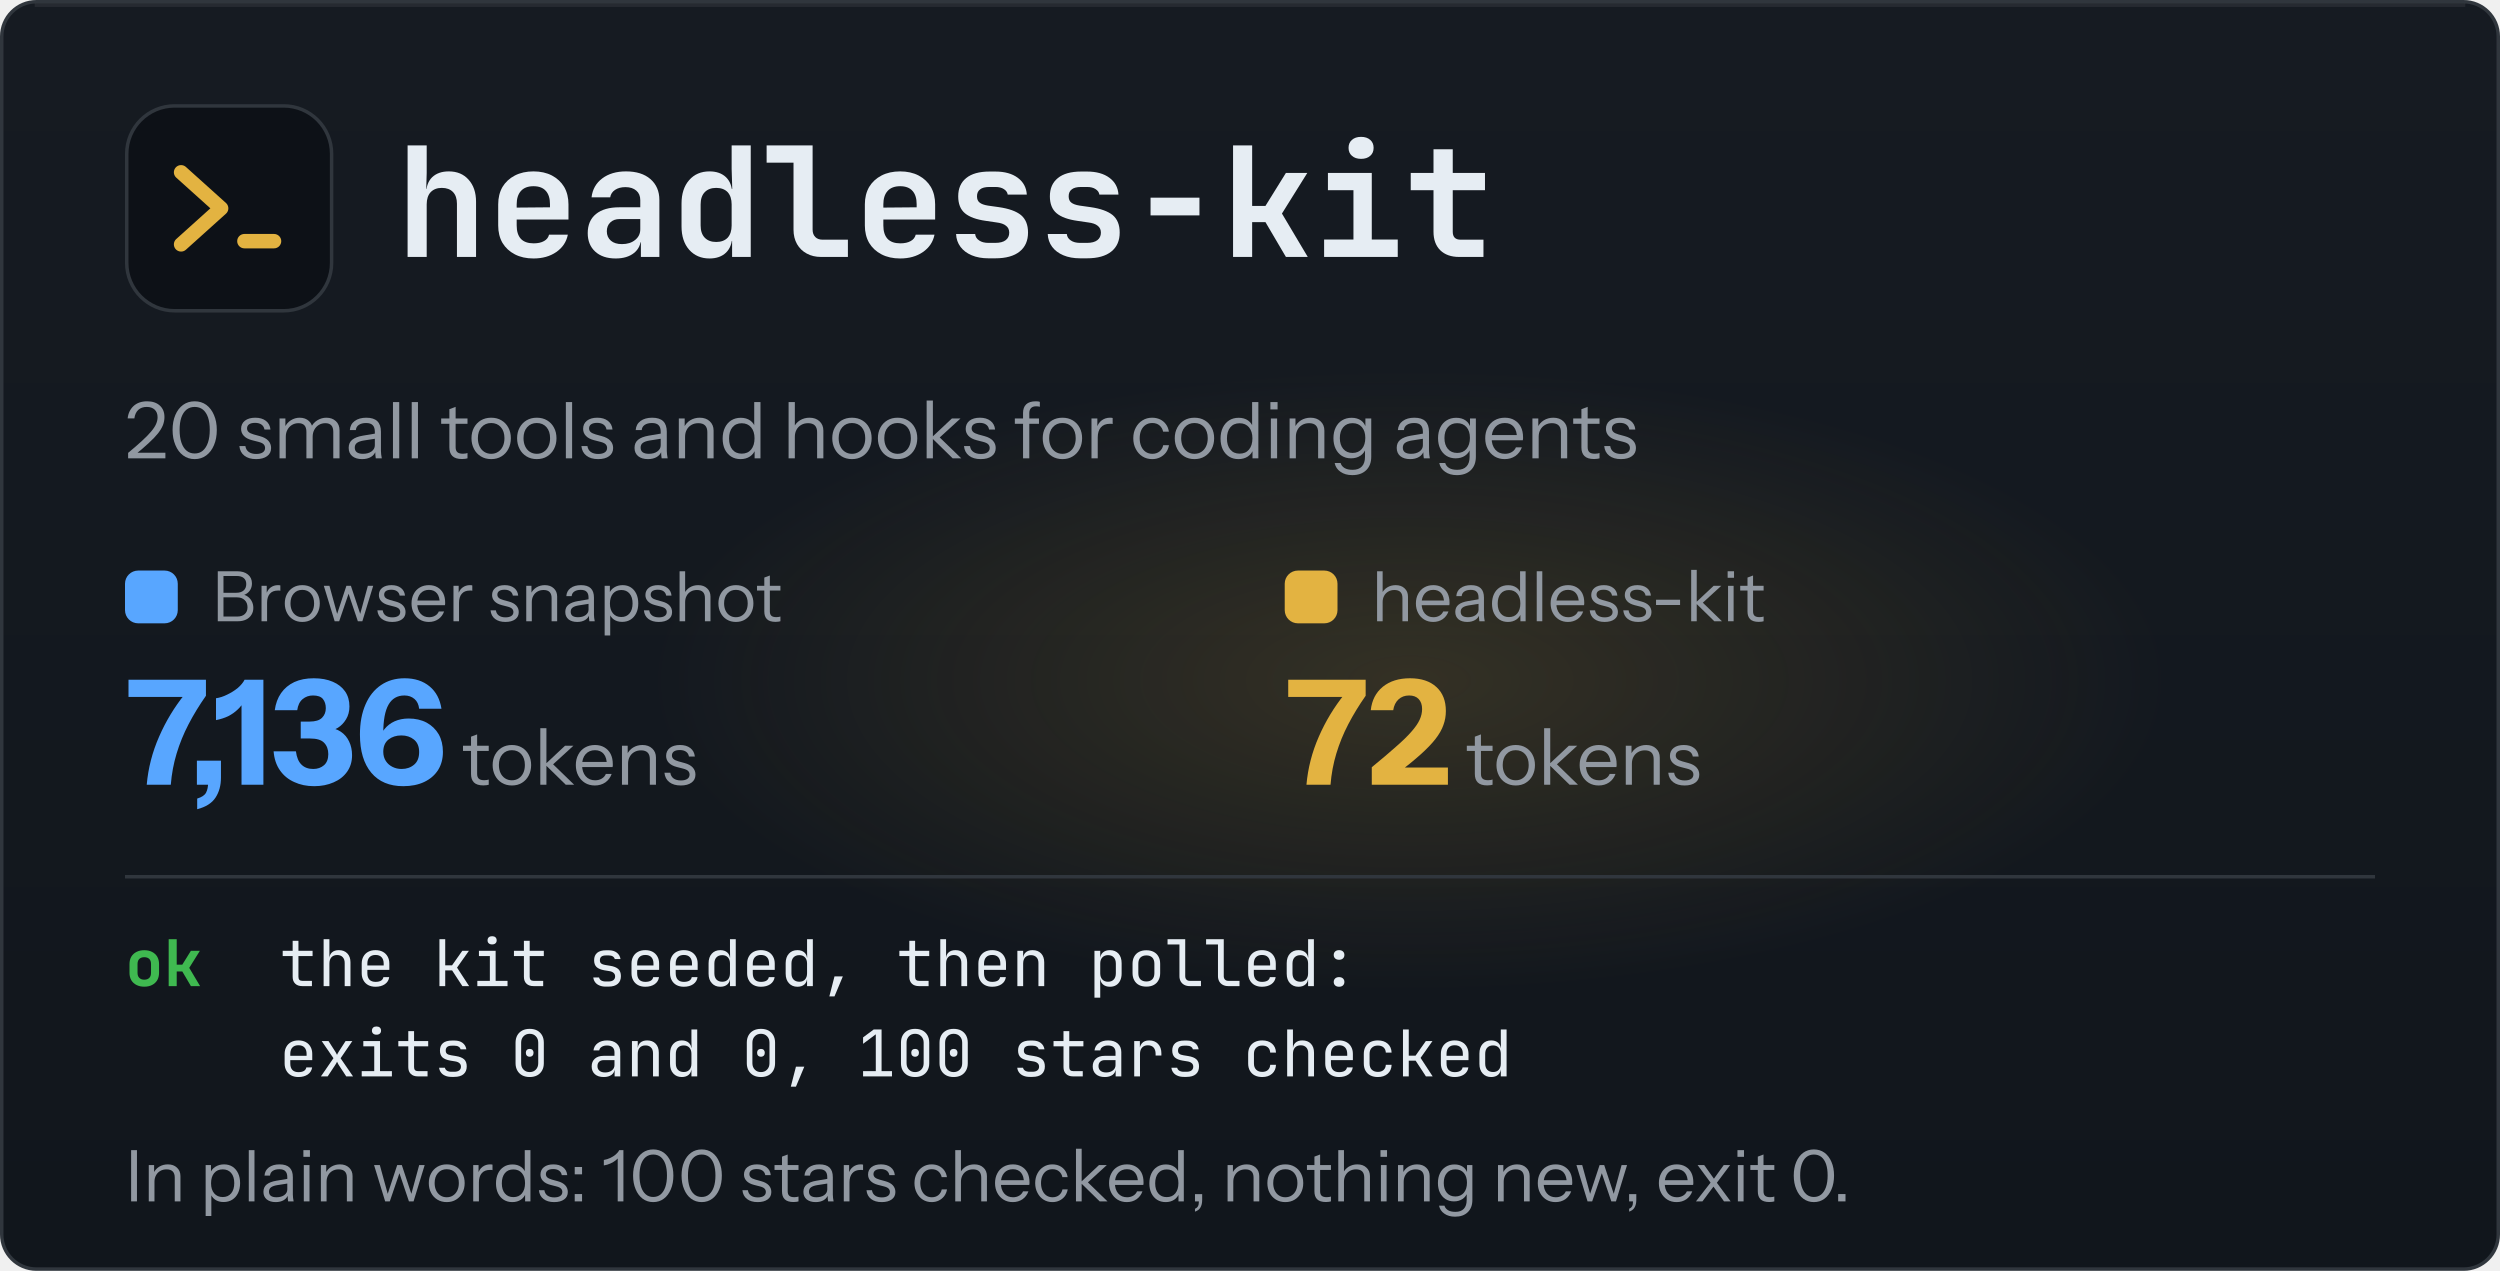
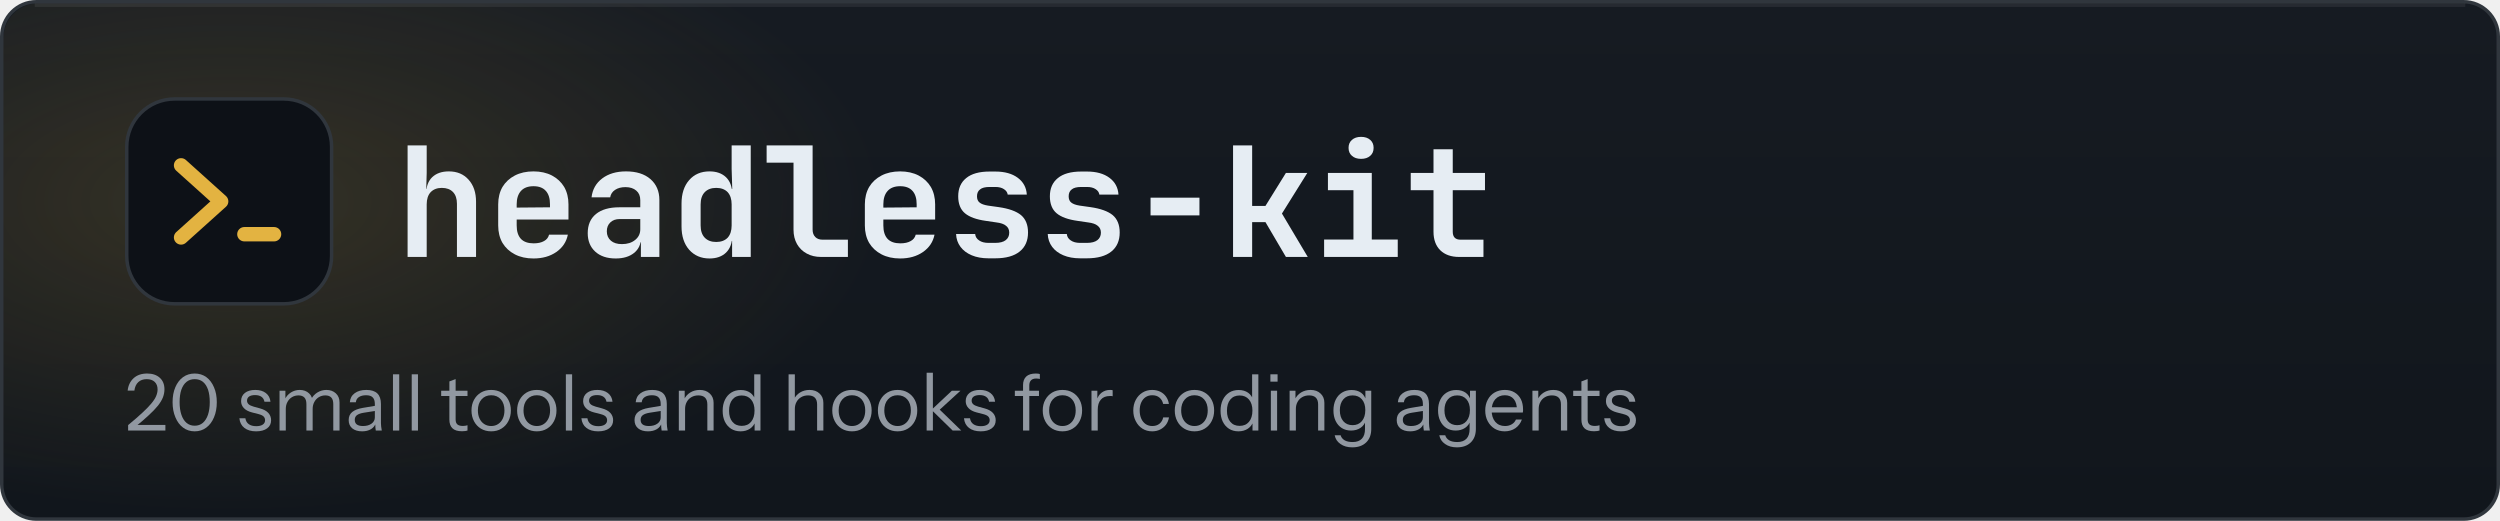
- <svg xmlns="http://www.w3.org/2000/svg" width="720" height="366" viewBox="0 0 720 366" role="img" aria-labelledby="t d">
+ <svg xmlns="http://www.w3.org/2000/svg" width="720" height="150" viewBox="0 0 720 150" role="img" aria-labelledby="t d">
  <style>
.pu{animation:pu 2.6s ease-in-out infinite alternate}@keyframes pu{from{opacity:.4}}.bl{animation:bl 1.3s steps(1) infinite}@keyframes bl{50%{opacity:0}}@media (prefers-reduced-motion: reduce){*{animation:none!important}}
</style>
  <defs>
    <path id="mb0" d="M77 0V730H202V550L199 445H233L199 416Q199 484 238 522Q278 560 347 560Q428 560 476 506Q525 452 525 361V0H400V348Q400 398 374 425Q348 452 301 452Q255 452 228 424Q202 396 202 344V0Z" />
    <path id="mb1" d="M301 -10Q231 -10 179 17Q127 44 98 92Q70 141 70 206V344Q70 409 98 458Q127 506 179 533Q231 560 301 560Q370 560 422 533Q473 506 502 458Q530 409 530 344V245H191V206Q191 148 219 118Q247 89 302 89Q344 89 370 104Q396 118 403 146H526Q512 75 450 32Q389 -10 301 -10ZM409 315V345Q409 402 382 432Q355 463 301 463Q247 463 219 432Q191 401 191 344V323L418 325Z" />
    <path id="mb2" d="M239 -10Q154 -10 105 35Q56 80 56 156Q56 237 110 281Q164 325 263 325H400V372Q400 412 374 434Q348 457 303 457Q262 457 235 439Q208 421 203 390H81Q90 468 151 514Q212 560 307 560Q408 560 466 510Q525 459 525 373V0H404V96H384L404 123Q404 62 359 26Q314 -10 239 -10ZM280 84Q333 84 366 111Q400 138 400 181V248H265Q227 248 204 226Q181 204 181 168Q181 129 208 106Q234 84 280 84Z" />
    <path id="mb3" d="M253 -10Q171 -10 120 47Q70 104 70 200V349Q70 446 120 503Q170 560 253 560Q321 560 361 522Q401 483 401 416L373 445H402L398 576V730H523V0H401V105H373L401 134Q401 67 361 28Q321 -10 253 -10ZM297 98Q345 98 372 126Q398 155 398 206V344Q398 395 372 424Q345 452 297 452Q249 452 222 424Q195 396 195 344V206Q195 154 222 126Q249 98 297 98Z" />
    <path id="mb4" d="M384 0Q330 0 290 22Q249 44 226 84Q203 125 203 178V617H27V730H328V178Q328 148 346 130Q363 113 393 113H559V0Z" />
    <path id="mb5" d="M279 -9Q216 -9 169 11Q122 31 96 66Q69 102 67 150H192Q194 124 218 108Q241 92 279 92H323Q369 92 392 110Q415 128 415 159Q415 188 394 204Q374 221 331 226L263 236Q169 249 125 286Q81 323 81 397Q81 474 133 516Q185 559 286 559H324Q416 559 471 518Q526 477 530 408H405Q402 430 380 444Q359 458 324 458H286Q243 458 224 442Q204 427 204 397Q204 369 221 356Q238 342 276 336L347 326Q445 312 492 274Q538 235 538 160Q538 80 484 36Q429 -9 323 -9Z" />
    <path id="mb6" d="M140 272V388H460V272Z" />
    <path id="mb7" d="M80 0V730H205V334H292L426 550H566L400 284L569 0H426L292 228H205V0Z" />
    <path id="mb8" d="M76 0V114H268V437H101V550H388V114H558V0ZM318 642Q280 642 258 662Q236 681 236 714Q236 747 258 766Q280 786 318 786Q356 786 378 766Q400 747 400 714Q400 681 378 662Q356 642 318 642Z" />
    <path id="mb9" d="M360 0Q281 0 236 44Q192 88 192 165V437H43V550H192V705H318V550H529V437H318V165Q318 113 369 113H519V0Z" />
    <path id="ss10" d="M40 0V70Q148 159 220 226Q293 293 336 345Q380 397 398 440Q417 484 417 526Q417 588 380 623Q343 658 278 658Q211 658 170 620Q129 582 120 511H34Q44 609 110 670Q175 730 284 730Q385 730 445 676Q505 622 505 528Q505 477 486 426Q466 375 422 319Q377 263 304 196Q232 128 125 43L106 72H517V0Z" />
    <path id="ss11" d="M333 -10Q248 -10 184 38Q121 85 86 170Q50 254 50 363Q50 472 85 554Q120 637 184 684Q248 730 333 730Q418 730 482 684Q545 637 580 554Q616 472 616 363Q616 253 580 169Q545 85 482 38Q418 -10 333 -10ZM333 62Q394 62 437 98Q480 135 503 202Q526 270 526 364Q526 457 504 523Q481 589 438 624Q395 658 333 658Q271 658 228 623Q185 588 162 522Q140 457 140 364Q140 270 163 202Q186 134 229 98Q272 62 333 62Z" />
    <path id="ss12" d="M253 -10Q159 -10 103 34Q47 77 39 157H116Q123 108 159 82Q195 56 255 56Q308 56 338 76Q368 96 368 133Q368 159 351 178Q334 198 283 211L201 232Q131 250 96 288Q61 325 61 377Q61 443 110 482Q159 520 243 520Q326 520 378 480Q430 440 437 369H360Q353 410 322 432Q291 454 240 454Q191 454 164 436Q137 417 137 383Q137 357 156 338Q176 319 222 306L302 284Q373 265 409 226Q445 187 445 132Q445 65 394 28Q343 -10 253 -10Z" />
    <path id="ss13" d="M80 0V510H155V390H160V0ZM424 0V338Q424 396 398 423Q372 450 323 450Q277 450 240 428Q203 406 182 367Q160 328 160 276L147 397Q173 454 225 487Q277 520 338 520Q412 520 458 476Q504 433 504 359V0ZM768 0V338Q768 396 742 423Q716 450 667 450Q621 450 584 428Q547 406 526 367Q504 328 504 276L484 397Q510 454 564 487Q618 520 680 520Q754 520 801 476Q848 433 848 359V0Z" />
    <path id="ss14" d="M393 0Q389 17 388 39Q386 61 386 95H381V339Q381 397 354 424Q328 452 269 452Q211 452 176 428Q142 405 138 362H61Q66 436 123 478Q180 520 272 520Q367 520 413 475Q459 430 459 340V95Q459 73 462 50Q465 26 470 0ZM218 -10Q139 -10 92 28Q46 67 46 134Q46 201 92 238Q138 275 226 290L404 320V254L238 228Q182 219 153 198Q124 177 124 137Q124 98 150 78Q177 58 229 58Q296 58 338 88Q381 119 381 168L394 97Q378 46 332 18Q285 -10 218 -10Z" />
    <path id="ss15" d="M80 0V720H160V0Z" />
    <path id="ss16" d="M284 -9Q199 -9 160 30Q122 68 122 141V629L202 659V142Q202 99 224 79Q246 59 296 59Q316 59 330 62Q345 64 354 68V0Q344 -4 326 -6Q307 -9 284 -9ZM17 442V510H354V442Z" />
    <path id="ss17" d="M292 -10Q217 -10 160 25Q103 60 72 120Q40 181 40 257Q40 334 72 393Q104 452 160 486Q217 520 292 520Q368 520 424 486Q481 452 512 393Q544 334 544 257Q544 181 512 120Q481 60 424 25Q368 -10 292 -10ZM292 58Q344 58 382 84Q420 109 441 154Q462 199 462 258Q462 346 416 399Q369 452 292 452Q216 452 169 399Q122 346 122 258Q122 199 143 154Q164 109 202 84Q241 58 292 58Z" />
    <path id="ss18" d="M80 0V510H155V390H160V0ZM445 0V334Q445 392 416 421Q387 450 330 450Q280 450 242 428Q203 406 182 367Q160 328 160 276L147 397Q173 454 226 487Q280 520 348 520Q428 520 476 474Q525 429 525 355V0Z" />
    <path id="ss19" d="M451 0V119L461 116Q442 58 392 24Q341 -10 271 -10Q202 -10 150 23Q99 56 70 115Q42 174 42 253Q42 333 71 393Q100 453 152 486Q204 519 274 519Q346 519 395 484Q444 449 462 385L446 383V720H526V0ZM286 60Q363 60 406 112Q450 165 450 256Q450 345 406 397Q362 449 286 449Q210 449 167 397Q124 345 124 253Q124 163 167 112Q210 60 286 60Z" />
    <path id="ss20" d="M80 0V720H160V0ZM445 0V334Q445 392 416 421Q387 450 330 450Q280 450 242 428Q203 406 182 367Q160 328 160 276L147 397Q173 454 226 487Q280 520 348 520Q428 520 476 474Q525 429 525 355V0Z" />
    <path id="ss21" d="M80 0V740H160V0ZM413 0 142 265 403 510H513L220 242L225 289L523 0Z" />
    <path id="ss22" d="M122 0V582Q122 652 162 691Q203 730 286 730Q306 730 318 728Q329 726 337 723V660Q330 662 318 664Q305 666 291 666Q245 666 224 643Q202 620 202 578V0ZM17 442V510H326V442Z" />
    <path id="ss23" d="M80 0V510H155V380H160V0ZM160 266 147 387Q165 452 211 486Q257 520 317 520Q342 520 351 516V439Q346 441 337 442Q328 442 315 442Q239 442 200 396Q160 351 160 266Z" />
    <path id="ss24" d="M282 -10Q212 -10 158 24Q103 59 72 120Q40 180 40 257Q40 334 72 393Q103 452 158 486Q212 520 281 520Q338 520 384 498Q429 476 458 436Q488 395 496 341H422Q412 390 376 421Q340 452 283 452Q234 452 198 428Q162 404 142 360Q122 316 122 257Q122 198 142 153Q162 108 198 83Q235 58 284 58Q339 58 376 88Q413 119 423 168H497Q488 115 458 74Q427 34 382 12Q337 -10 282 -10Z" />
    <path id="ss25" d="M80 0V510H160V0ZM74 626V720H166V626Z" />
    <path id="ss26" d="M283 -215Q192 -215 132 -172Q71 -130 58 -60H134Q145 -100 184 -124Q222 -147 288 -147Q366 -147 406 -104Q446 -62 446 20V129L456 127Q439 69 388 34Q337 0 267 0Q200 0 149 32Q98 65 70 123Q42 181 42 258Q42 336 71 395Q100 454 152 486Q205 519 275 519Q347 519 396 484Q444 449 460 384L451 383V510H526V20Q526 -89 461 -152Q396 -215 283 -215ZM287 69Q362 69 406 121Q450 173 450 262Q450 349 406 400Q362 450 287 450Q211 450 168 399Q124 348 124 259Q124 172 168 120Q212 69 287 69Z" />
    <path id="ss27" d="M289 -10Q216 -10 160 24Q104 59 72 119Q40 179 40 257Q40 335 72 394Q103 454 160 487Q217 520 291 520Q362 520 414 489Q467 458 496 402Q524 346 524 270Q524 260 524 251Q523 242 521 231H100V298H472L446 261Q446 353 406 402Q365 452 291 452Q215 452 168 400Q122 347 122 258Q122 167 168 112Q215 58 293 58Q342 58 379 80Q416 101 433 141H509Q484 71 426 30Q367 -10 289 -10Z" />
-     <path id="sb28" d="M149 0Q164 171 234 330Q303 488 410 621V602H24V720H555V610Q487 513 436 415Q385 317 354 214Q323 112 314 0Z" />
-     <path id="sb29" d="M62 -168V-95Q109 -81 123 -54Q137 -27 137 16L198 0H60V165H225V48Q225 -31 188 -88Q151 -145 62 -168Z" />
-     <path id="sb30" d="M185 0V588L202 573Q187 542 159 516Q131 489 94 470Q56 452 10 443V593Q47 598 87 618Q127 637 160 664Q192 692 206 720H335V0Z" />
-     <path id="sb31" d="M298 -10Q222 -10 162 18Q101 45 64 98Q26 152 20 229H173Q181 167 211 138Q241 108 292 108Q336 108 366 134Q395 160 395 210Q395 258 366 288Q338 317 270 317H206V433H267Q326 433 352 459Q378 485 378 525Q378 563 358 588Q338 612 290 612Q249 612 219 587Q189 562 182 511H28Q37 579 71 628Q105 677 162 704Q219 730 295 730Q371 730 426 706Q480 683 510 640Q540 597 540 537Q540 487 517 449Q494 411 460 390Q425 369 390 369L389 390Q442 390 480 364Q518 339 538 296Q558 254 558 202Q558 137 524 89Q490 41 431 16Q372 -10 298 -10Z" />
-     <path id="sb32" d="M327 -10Q185 -10 108 82Q30 175 30 344Q30 463 68 550Q105 636 174 683Q243 730 336 730Q441 730 508 674Q574 619 589 521H436Q431 565 404 588Q376 612 335 612Q262 612 226 549Q190 486 190 354V289L159 298Q170 346 198 381Q226 416 268 435Q311 454 364 454Q434 454 487 426Q540 397 570 346Q599 294 599 225Q599 154 566 101Q532 48 471 19Q410 -10 327 -10ZM316 108Q367 108 402 138Q436 167 436 224Q436 281 400 310Q365 338 314 338Q262 338 226 310Q190 281 190 226Q190 189 208 162Q225 136 254 122Q282 108 316 108Z" />
-     <path id="ss33" d="M140 0V68H370Q436 68 475 104Q514 140 514 201Q514 266 473 305Q432 344 363 344H140V410H352Q420 410 458 443Q496 476 496 536Q496 592 460 622Q425 652 357 652H140V720H364Q463 720 520 673Q578 626 578 545Q578 494 555 454Q532 414 492 392Q452 369 400 369L405 390Q460 390 504 364Q547 338 572 294Q598 249 598 192Q598 135 570 92Q543 48 493 24Q443 0 377 0ZM86 0V720H168V0Z" />
-     <path id="ss34" d="M184 0 28 510H109L229 73H209L353 510H418L563 73H543L662 510H739L583 0H518L374 427H395L249 0Z" />
-     <path id="ss35" d="M332 -9Q260 -9 211 26Q162 61 144 125L160 127V-205H80V510H155V391L144 394Q163 453 216 486Q269 520 339 520Q407 520 458 487Q508 454 536 395Q564 336 564 257Q564 177 535 117Q506 57 454 24Q402 -9 332 -9ZM320 61Q396 61 439 114Q482 166 482 257Q482 347 439 398Q396 450 320 450Q244 450 200 398Q156 345 156 254Q156 165 200 113Q244 61 320 61Z" />
-     <path id="sb36" d="M25 0V120Q124 201 190 260Q257 318 296 363Q336 408 353 445Q370 482 370 519Q370 563 346 588Q323 612 281 612Q237 612 208 585Q179 558 172 511H18Q29 613 101 672Q173 730 287 730Q403 730 468 670Q533 611 533 505Q533 455 516 409Q500 363 462 314Q424 265 358 206Q293 148 195 73L158 118H547V0Z" />
-     <path id="ss37" d="M80 234V310H426V234Z" />
-     <path id="mb38" d="M300 -9Q230 -9 178 18Q127 44 98 92Q70 141 70 207V343Q70 409 98 458Q127 506 178 532Q230 559 300 559Q371 559 422 532Q473 506 502 458Q530 409 530 344V207Q530 141 502 92Q473 44 422 18Q371 -9 300 -9ZM300 100Q350 100 378 128Q405 155 405 207V343Q405 396 378 423Q350 450 300 450Q251 450 223 423Q195 396 195 343V207Q195 155 223 128Q251 100 300 100Z" />
-     <path id="mo39" d="M360 0Q289 0 250 38Q210 76 210 145V468H55V550H210V705H300V550H520V468H300V145Q300 82 360 82H510V0Z" />
-     <path id="mo40" d="M92 0V730H182V550V445H201L182 424Q182 489 221 524Q260 560 329 560Q412 560 461 509Q510 458 510 370V0H420V360Q420 419 388 452Q357 484 303 484Q247 484 214 449Q182 414 182 350V0Z" />
-     <path id="mo41" d="M300 -10Q235 -10 186 16Q138 42 112 90Q85 137 85 200V350Q85 414 112 461Q138 508 186 534Q235 560 300 560Q365 560 414 534Q462 508 488 461Q515 414 515 350V253H173V200Q173 135 206 100Q239 66 300 66Q352 66 384 84Q416 103 423 140H513Q504 71 446 30Q387 -10 300 -10ZM427 313V350Q427 415 394 450Q362 485 300 485Q239 485 206 450Q173 415 173 350V321H434Z" />
-     <path id="mo42" d="M95 0V730H185V323H291L451 550H554L369 288L557 0H452L292 245H185V0Z" />
-     <path id="mo43" d="M85 0V82H280V468H110V550H370V82H555V0ZM315 649Q282 649 263 666Q244 683 244 712Q244 742 263 760Q282 777 315 777Q348 777 367 760Q386 742 386 712Q386 683 367 666Q348 649 315 649Z" />
-     <path id="mo44" d="M283 -8Q227 -8 186 10Q144 27 120 59Q95 91 90 135H180Q186 106 212 89Q239 72 283 72H325Q378 72 404 94Q430 115 430 151Q430 186 406 206Q383 227 337 234L263 246Q182 260 142 296Q103 333 103 403Q103 477 150 518Q197 558 291 558H329Q408 558 456 521Q504 484 514 421H424Q418 447 394 462Q370 478 329 478H291Q240 478 216 459Q193 440 193 402Q193 368 213 352Q233 336 276 329L350 317Q439 303 480 265Q520 227 520 155Q520 79 472 36Q423 -8 325 -8Z" />
-     <path id="mo45" d="M268 -10Q186 -10 136 45Q85 100 85 194V355Q85 450 135 505Q185 560 268 560Q336 560 377 523Q418 486 418 424L400 445H420L418 570V730H508V0H418V105H400L418 126Q418 63 377 26Q336 -10 268 -10ZM298 68Q354 68 386 103Q418 138 418 200V350Q418 412 386 447Q354 482 298 482Q241 482 208 448Q175 414 175 350V200Q175 136 208 102Q241 68 298 68Z" />
-     <path id="mo46" d="M165 -160 245 151H375L245 -160Z" />
-     <path id="mo47" d="M92 0V550H182V445H201L182 424Q182 489 221 524Q260 560 329 560Q412 560 461 509Q510 458 510 370V0H420V360Q420 419 388 450Q357 482 303 482Q247 482 214 448Q182 414 182 350V0Z" />
-     <path id="mo48" d="M92 -180V550H182V445H200L182 424Q182 487 224 524Q265 560 333 560Q416 560 466 506Q515 451 515 356V195Q515 132 492 86Q470 40 430 15Q389 -10 333 -10Q266 -10 224 27Q182 64 182 126L200 105H180L182 -20V-180ZM303 68Q360 68 392 102Q425 136 425 200V350Q425 414 392 448Q360 482 303 482Q248 482 215 447Q182 412 182 350V200Q182 138 215 103Q248 68 303 68Z" />
-     <path id="mo49" d="M300 -8Q234 -8 186 17Q138 42 112 90Q85 137 85 202V348Q85 414 112 461Q138 508 186 533Q234 558 300 558Q366 558 414 533Q462 508 488 461Q515 414 515 349V202Q515 137 488 90Q462 42 414 17Q366 -8 300 -8ZM300 72Q359 72 392 105Q425 138 425 202V348Q425 412 392 445Q359 478 300 478Q242 478 208 445Q175 412 175 348V202Q175 138 208 105Q242 72 300 72Z" />
-     <path id="mo50" d="M375 0Q327 0 291 19Q255 38 235 73Q215 108 215 155V648H30V730H305V155Q305 121 324 102Q343 82 375 82H550V0Z" />
-     <path id="mo51" d="M300 410Q263 410 240 430Q217 451 217 485Q217 519 240 540Q263 560 300 560Q338 560 360 540Q383 519 383 485Q383 451 360 430Q338 410 300 410ZM300 -10Q263 -10 240 10Q217 31 217 65Q217 99 240 120Q263 140 300 140Q338 140 360 120Q383 99 383 65Q383 31 360 10Q338 -10 300 -10Z" />
-     <path id="mo52" d="M50 0 245 283 62 550H168L277 380Q284 369 290 356Q297 343 301 335Q304 343 310 356Q317 369 324 380L434 550H539L356 282L550 0H444L326 180Q319 191 312 206Q306 220 301 229Q297 220 290 206Q282 191 274 180L155 0Z" />
-     <path id="mo53" d="M300 -10Q233 -10 184 16Q134 43 107 92Q80 140 80 205V525Q80 591 107 639Q134 687 184 714Q233 740 300 740Q368 740 417 714Q466 687 493 639Q520 591 520 525V205Q520 140 493 92Q466 43 416 16Q367 -10 300 -10ZM300 67Q360 67 396 106Q433 144 433 205V525Q433 586 396 624Q360 663 300 663Q240 663 204 624Q167 586 167 525V205Q167 144 204 106Q240 67 300 67ZM300 306Q273 306 256 323Q240 340 240 368Q240 395 256 412Q273 428 300 428Q327 428 344 412Q360 395 360 368Q360 340 344 323Q327 306 300 306Z" />
-     <path id="mo54" d="M252 -10Q165 -10 115 34Q65 79 65 155Q65 232 115 276Q165 320 250 320H420V375Q420 426 390 454Q359 481 303 481Q254 481 221 460Q188 440 183 405H93Q102 476 160 518Q218 560 305 560Q400 560 455 511Q510 462 510 378V0H422V105H407L422 120Q422 60 376 25Q329 -10 252 -10ZM274 61Q338 61 379 93Q420 125 420 175V253H252Q207 253 181 228Q155 203 155 160Q155 114 186 88Q218 61 274 61Z" />
-     <path id="mo55" d="M90 0V82H288V655L90 507V607L255 730H378V82H540V0Z" />
-     <path id="mo56" d="M111 0V550H199V445H220L191 380Q191 469 230 514Q268 560 344 560Q431 560 482 506Q534 451 534 358V325H444V350Q444 415 412 450Q381 484 323 484Q266 484 234 449Q201 414 201 350V0Z" />
-     <path id="mo57" d="M304 -10Q238 -10 188 15Q139 40 112 88Q85 135 85 200V350Q85 416 112 463Q139 510 188 535Q238 560 304 560Q399 560 457 509Q515 458 518 370H428Q425 423 392 452Q360 480 304 480Q245 480 210 446Q175 413 175 351V200Q175 138 210 104Q245 70 304 70Q360 70 392 99Q425 128 428 180H518Q515 92 457 41Q399 -10 304 -10Z" />
-     <path id="ss58" d="M86 0V720H168V0Z" />
-     <path id="ss59" d="M76 0V103H179V0ZM76 380V483H179V380Z" />
-     <path id="ss60" d="M225 0V638L246 633Q234 606 200 579Q166 552 122 532Q77 512 30 505V582Q77 590 120 610Q163 630 196 658Q230 687 246 720H305V0Z" />
-     <path id="ss61" d="M77 -144V-103Q106 -92 119 -68Q132 -45 132 3L163 0H77V102H178V21Q178 -43 154 -85Q130 -127 77 -144Z" />
-     <path id="ss62" d="M426 0 257 237 55 510H148L304 291L519 0ZM262 287 422 510H512L304 233ZM296 232 123 0H32L257 289Z" />
-     <path id="ss63" d="M76 0V103H179V0Z" />
    <linearGradient id="band" x1="0" y1="0" x2="0" y2="1">
      <stop offset="0" stop-color="#161b22" />
      <stop offset="1" stop-color="#11161c" />
    </linearGradient>
    <radialGradient id="glow-kit">
      <stop offset="0" stop-color="#e3b341" stop-opacity="0.16" />
      <stop offset="1" stop-color="#e3b341" stop-opacity="0" />
    </radialGradient>
    <clipPath id="bc0">
-       <rect x="1" y="1" width="718" height="364" rx="10" />
+       <rect x="1" y="1" width="718" height="148" rx="10" />
    </clipPath>
  </defs>
-   <rect x="0.5" y="0.5" width="719" height="365" rx="10" fill="url(#band)" stroke="#30363d" />
+   <rect x="0.5" y="0.5" width="719" height="149" rx="10" fill="url(#band)" stroke="#30363d" />
  <g clip-path="url(#bc0)">
-     <ellipse class="pu" cx="406" cy="196" rx="220" ry="90" fill="url(#glow-kit)" />
+     <ellipse class="pu" cx="66" cy="58" rx="190" ry="90" fill="url(#glow-kit)" />
  </g>
  <path d="M10 1.5h700" stroke="#ffffff" stroke-opacity="0.07" />
-   <rect x="36.5" y="30.5" width="59" height="59" rx="13.8" fill="#0d1117" stroke="#30363d" />
-   <path d="M52.15 49.62l11.54 10.38l-11.54 10.38" fill="none" stroke="#e3b341" stroke-width="4.15" stroke-linecap="round" stroke-linejoin="round" />
-   <rect class="bl" x="68.31" y="67.38" width="12.69" height="4.15" rx="2.08" fill="#e3b341" />
+   <rect x="36.5" y="28.5" width="59" height="59" rx="13.8" fill="#0d1117" stroke="#30363d" />
+   <path d="M52.15 47.62l11.54 10.38l-11.54 10.38" fill="none" stroke="#e3b341" stroke-width="4.15" stroke-linecap="round" stroke-linejoin="round" />
+   <rect class="bl" x="68.31" y="65.38" width="12.69" height="4.15" rx="2.08" fill="#e3b341" />
  <g fill="#e6edf3">
    <g transform="translate(114 74) scale(0.044 -0.044)">
      <use href="#mb0" x="0" />
      <use href="#mb1" x="600" />
      <use href="#mb2" x="1200" />
      <use href="#mb3" x="1800" />
      <use href="#mb4" x="2400" />
      <use href="#mb1" x="3000" />
      <use href="#mb5" x="3600" />
      <use href="#mb5" x="4200" />
      <use href="#mb6" x="4800" />
      <use href="#mb7" x="5400" />
      <use href="#mb8" x="6000" />
      <use href="#mb9" x="6600" />
    </g>
  </g>
  <g fill="#9198a1">
-     <g transform="translate(36 132) scale(0.0225 -0.0225)">
+     <g transform="translate(36 124) scale(0.0225 -0.0225)">
      <use href="#ss10" x="0" />
      <use href="#ss11" x="559" />
      <use href="#ss12" x="1425" />
      <use href="#ss13" x="1898" />
      <use href="#ss14" x="2817" />
      <use href="#ss15" x="3350" />
      <use href="#ss15" x="3590" />
      <use href="#ss16" x="4030" />
      <use href="#ss17" x="4395" />
      <use href="#ss17" x="4979" />
      <use href="#ss15" x="5563" />
      <use href="#ss12" x="5803" />
      <use href="#ss14" x="6476" />
      <use href="#ss18" x="7009" />
      <use href="#ss19" x="7608" />
      <use href="#ss20" x="8414" />
      <use href="#ss17" x="9013" />
      <use href="#ss17" x="9597" />
      <use href="#ss21" x="10181" />
      <use href="#ss12" x="10700" />
      <use href="#ss22" x="11373" />
      <use href="#ss17" x="11707" />
      <use href="#ss23" x="12291" />
      <use href="#ss24" x="12866" />
      <use href="#ss17" x="13397" />
      <use href="#ss19" x="13981" />
      <use href="#ss25" x="14587" />
      <use href="#ss18" x="14827" />
      <use href="#ss26" x="15426" />
      <use href="#ss14" x="16232" />
      <use href="#ss26" x="16765" />
      <use href="#ss27" x="17371" />
      <use href="#ss18" x="17935" />
      <use href="#ss16" x="18520" />
      <use href="#ss12" x="18895" />
    </g>
  </g>
-   <rect x="36" y="164.32" width="15.2" height="15.2" rx="3.8" fill="#58a6ff" />
-   <g fill="#9198a1">
-     <g transform="translate(61 178.92) scale(0.02 -0.02)">
-       <use href="#ss33" x="0" />
-       <use href="#ss23" x="636" />
-       <use href="#ss17" x="1011" />
-       <use href="#ss34" x="1585" />
-       <use href="#ss12" x="2345" />
-       <use href="#ss27" x="2836" />
-       <use href="#ss23" x="3400" />
-       <use href="#ss12" x="3975" />
-       <use href="#ss18" x="4448" />
-       <use href="#ss14" x="5044" />
-       <use href="#ss35" x="5577" />
-       <use href="#ss12" x="6183" />
-       <use href="#ss20" x="6656" />
-       <use href="#ss17" x="7255" />
-       <use href="#ss16" x="7834" />
-     </g>
-   </g>
-   <g fill="#58a6ff">
-     <g transform="translate(36 226) scale(0.042 -0.042)">
-       <use href="#sb28" x="0" />
-       <use href="#sb29" x="433" />
-       <use href="#sb30" x="614" />
-       <use href="#sb31" x="999" />
-       <use href="#sb32" x="1581" />
-     </g>
-   </g>
-   <g fill="#9198a1">
-     <g transform="translate(128.57 226) scale(0.022 -0.022)">
-       <use href="#ss16" x="200" />
-       <use href="#ss17" x="565" />
-       <use href="#ss21" x="1149" />
-       <use href="#ss27" x="1654" />
-       <use href="#ss18" x="2218" />
-       <use href="#ss12" x="2815" />
-     </g>
-   </g>
-   <rect x="370" y="164.32" width="15.2" height="15.2" rx="3.8" fill="#e3b341" />
-   <g fill="#9198a1">
-     <g transform="translate(395 178.92) scale(0.02 -0.02)">
-       <use href="#ss20" x="0" />
-       <use href="#ss27" x="599" />
-       <use href="#ss14" x="1160" />
-       <use href="#ss19" x="1693" />
-       <use href="#ss15" x="2299" />
-       <use href="#ss27" x="2539" />
-       <use href="#ss12" x="3103" />
-       <use href="#ss12" x="3586" />
-       <use href="#ss37" x="4017" />
-       <use href="#ss21" x="4523" />
-       <use href="#ss25" x="5054" />
-       <use href="#ss16" x="5292" />
-     </g>
-   </g>
-   <g fill="#e3b341">
-     <g transform="translate(370 226) scale(0.042 -0.042)">
-       <use href="#sb28" x="0" />
-       <use href="#sb36" x="572" />
-     </g>
-   </g>
-   <g fill="#9198a1">
-     <g transform="translate(417.67 226) scale(0.022 -0.022)">
-       <use href="#ss16" x="200" />
-       <use href="#ss17" x="565" />
-       <use href="#ss21" x="1149" />
-       <use href="#ss27" x="1654" />
-       <use href="#ss18" x="2218" />
-       <use href="#ss12" x="2815" />
-     </g>
-   </g>
-   <path d="M36 252.5H684" stroke="#30363d" />
-   <g fill="#3fb950">
-     <g transform="translate(36 284) scale(0.0185 -0.0185)">
-       <use href="#mb38" x="0" />
-       <use href="#mb7" x="600" />
-     </g>
-   </g>
-   <g fill="#e6edf3">
-     <g transform="translate(80.4 284) scale(0.0185 -0.0185)">
-       <use href="#mo39" x="0" />
-       <use href="#mo40" x="600" />
-       <use href="#mo41" x="1200" />
-       <use href="#mo42" x="2400" />
-       <use href="#mo43" x="3000" />
-       <use href="#mo39" x="3600" />
-       <use href="#mo44" x="4800" />
-       <use href="#mo41" x="5400" />
-       <use href="#mo41" x="6000" />
-       <use href="#mo45" x="6600" />
-       <use href="#mo41" x="7200" />
-       <use href="#mo45" x="7800" />
-       <use href="#mo46" x="8400" />
-       <use href="#mo39" x="9600" />
-       <use href="#mo40" x="10200" />
-       <use href="#mo41" x="10800" />
-       <use href="#mo47" x="11400" />
-       <use href="#mo48" x="12600" />
-       <use href="#mo49" x="13200" />
-       <use href="#mo50" x="13800" />
-       <use href="#mo50" x="14400" />
-       <use href="#mo41" x="15000" />
-       <use href="#mo45" x="15600" />
-       <use href="#mo51" x="16200" />
-     </g>
-   </g>
-   <g fill="#e6edf3">
-     <g transform="translate(80.4 310) scale(0.0185 -0.0185)">
-       <use href="#mo41" x="0" />
-       <use href="#mo52" x="600" />
-       <use href="#mo43" x="1200" />
-       <use href="#mo39" x="1800" />
-       <use href="#mo44" x="2400" />
-       <use href="#mo53" x="3600" />
-       <use href="#mo54" x="4800" />
-       <use href="#mo47" x="5400" />
-       <use href="#mo45" x="6000" />
-       <use href="#mo53" x="7200" />
-       <use href="#mo46" x="7800" />
-       <use href="#mo55" x="9000" />
-       <use href="#mo53" x="9600" />
-       <use href="#mo53" x="10200" />
-       <use href="#mo44" x="11400" />
-       <use href="#mo39" x="12000" />
-       <use href="#mo54" x="12600" />
-       <use href="#mo56" x="13200" />
-       <use href="#mo44" x="13800" />
-       <use href="#mo57" x="15000" />
-       <use href="#mo40" x="15600" />
-       <use href="#mo41" x="16200" />
-       <use href="#mo57" x="16800" />
-       <use href="#mo42" x="17400" />
-       <use href="#mo41" x="18000" />
-       <use href="#mo45" x="18600" />
-     </g>
-   </g>
-   <g fill="#9198a1">
-     <g transform="translate(36 346) scale(0.0205 -0.0205)">
-       <use href="#ss58" x="0" />
-       <use href="#ss18" x="254" />
-       <use href="#ss35" x="1053" />
-       <use href="#ss15" x="1659" />
-       <use href="#ss14" x="1899" />
-       <use href="#ss25" x="2432" />
-       <use href="#ss18" x="2672" />
-       <use href="#ss34" x="3471" />
-       <use href="#ss17" x="4228" />
-       <use href="#ss23" x="4812" />
-       <use href="#ss19" x="5170" />
-       <use href="#ss12" x="5776" />
-       <use href="#ss59" x="6242" />
-       <use href="#ss60" x="6697" />
-       <use href="#ss11" x="7088" />
-       <use href="#ss11" x="7769" />
-       <use href="#ss12" x="8635" />
-       <use href="#ss16" x="9108" />
-       <use href="#ss14" x="9485" />
-       <use href="#ss23" x="10018" />
-       <use href="#ss12" x="10378" />
-       <use href="#ss24" x="11051" />
-       <use href="#ss20" x="11584" />
-       <use href="#ss27" x="12183" />
-       <use href="#ss24" x="12747" />
-       <use href="#ss21" x="13280" />
-       <use href="#ss27" x="13785" />
-       <use href="#ss19" x="14349" />
-       <use href="#ss61" x="14955" />
-       <use href="#ss18" x="15410" />
-       <use href="#ss17" x="16009" />
-       <use href="#ss16" x="16588" />
-       <use href="#ss20" x="16965" />
-       <use href="#ss25" x="17564" />
-       <use href="#ss18" x="17804" />
-       <use href="#ss26" x="18403" />
-       <use href="#ss18" x="19209" />
-       <use href="#ss27" x="19808" />
-       <use href="#ss34" x="20363" />
-       <use href="#ss61" x="21054" />
-       <use href="#ss27" x="21509" />
-       <use href="#ss62" x="22038" />
-       <use href="#ss25" x="22579" />
-       <use href="#ss16" x="22817" />
-       <use href="#ss11" x="23394" />
-       <use href="#ss63" x="23992" />
-     </g>
-   </g>
</svg>
